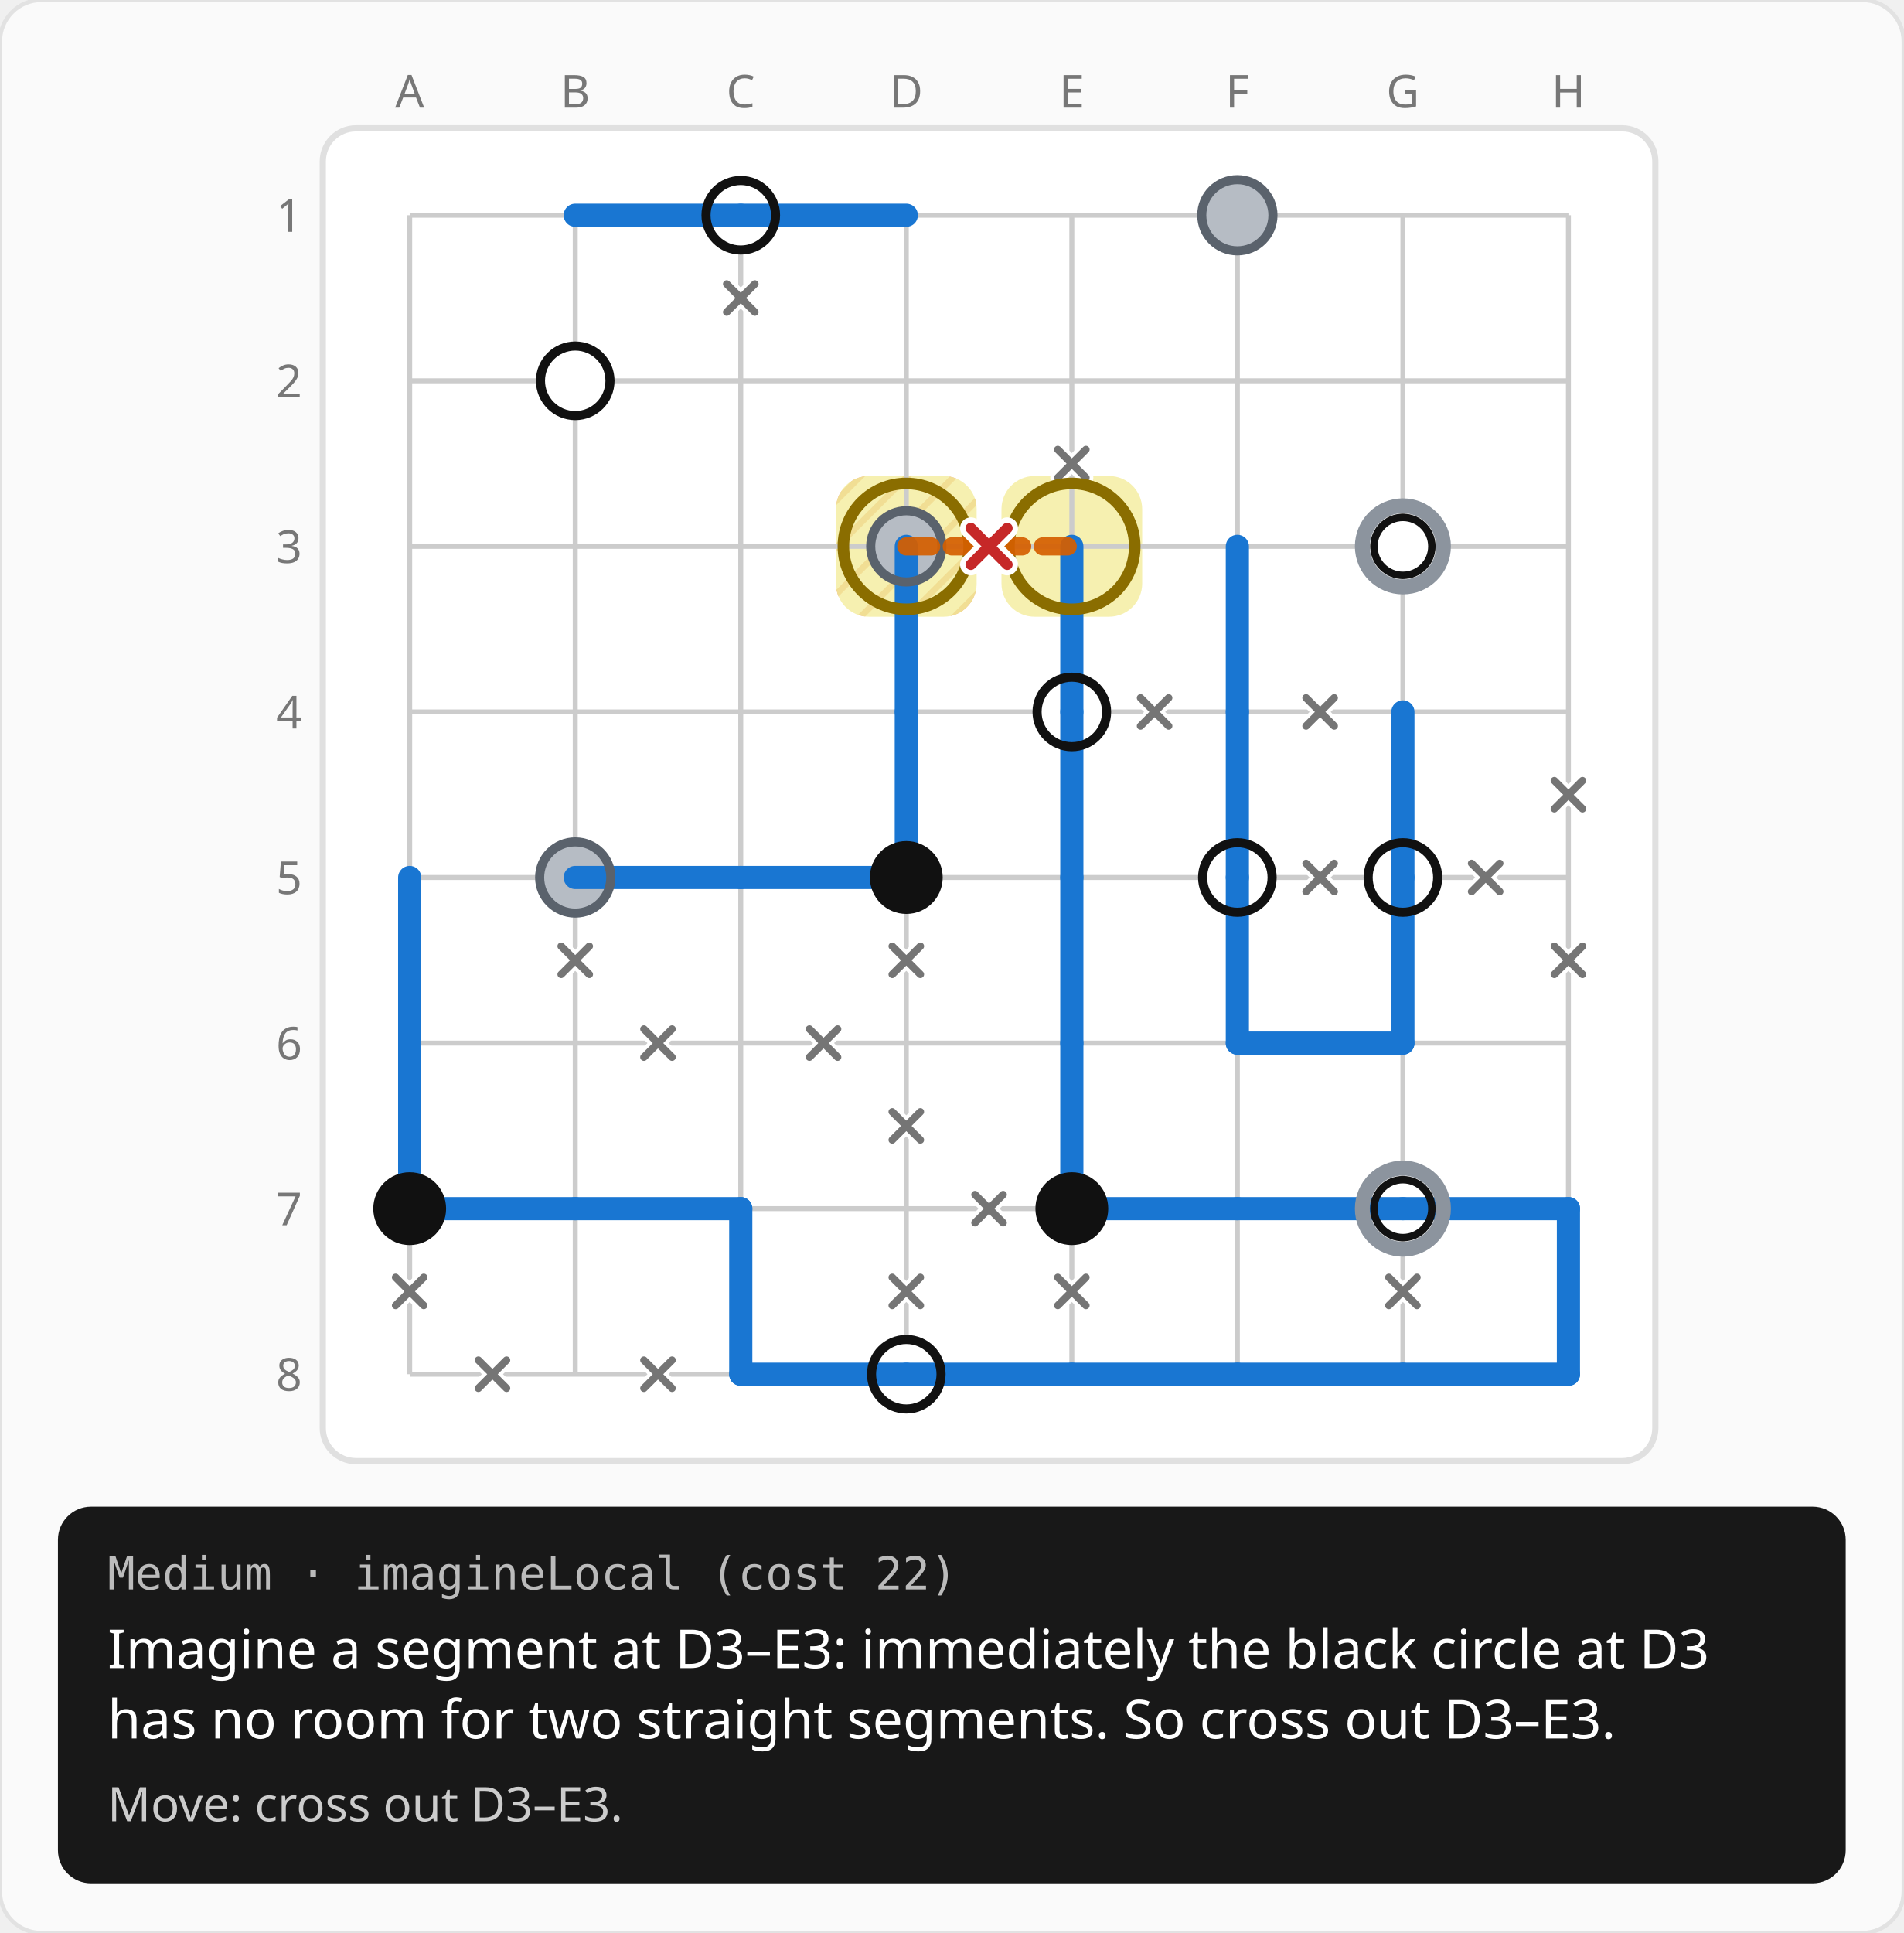
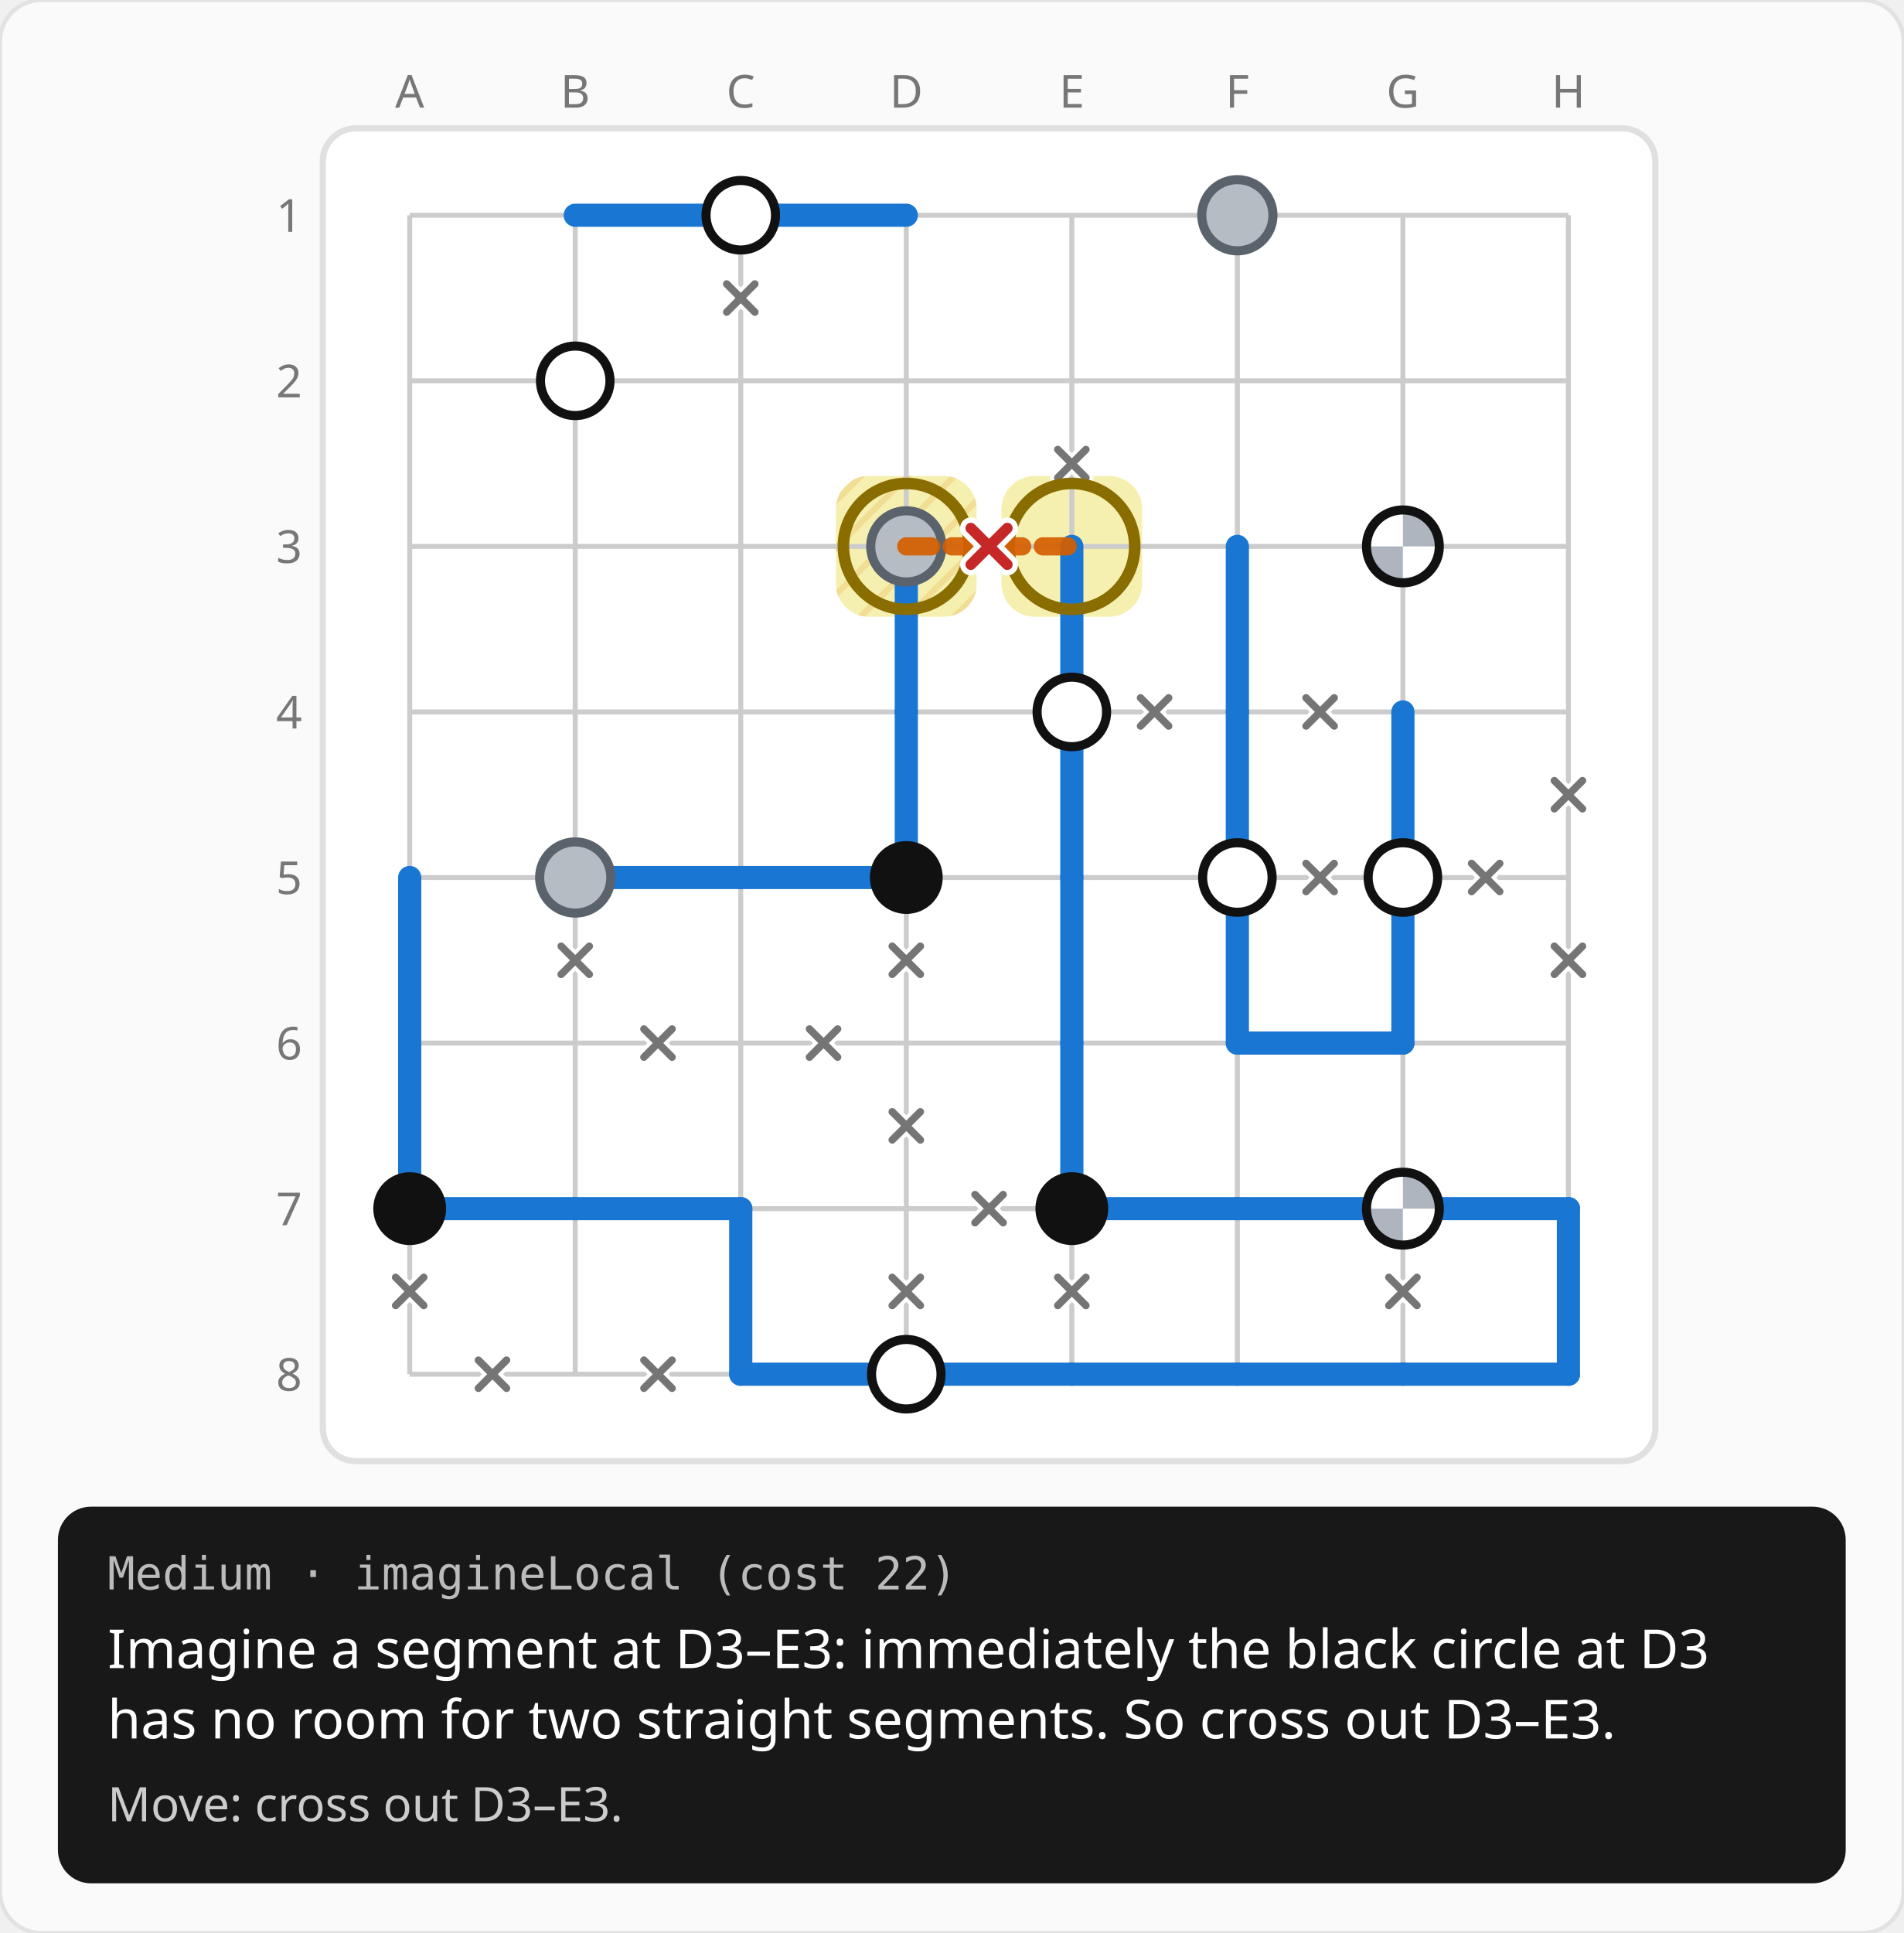
<svg xmlns="http://www.w3.org/2000/svg" width="460" height="467" viewBox="0 0 460 467">
  <rect width="460" height="467" rx="10" fill="#fafafa" stroke="#e2e2e2" />
  <defs>
    <pattern id="hatch" width="8" height="8" patternUnits="userSpaceOnUse" patternTransform="rotate(45)">
      <line x1="0" y1="0" x2="0" y2="8" stroke="#d55e00" stroke-width="3" opacity="0.55" />
    </pattern>
  </defs>
  <g transform="translate(59 12)">
    <text x="40" y="14" fill="#777777" font-size="11" font-family="system-ui, sans-serif" text-anchor="middle">A</text>
    <text x="80" y="14" fill="#777777" font-size="11" font-family="system-ui, sans-serif" text-anchor="middle">B</text>
    <text x="120" y="14" fill="#777777" font-size="11" font-family="system-ui, sans-serif" text-anchor="middle">C</text>
    <text x="160" y="14" fill="#777777" font-size="11" font-family="system-ui, sans-serif" text-anchor="middle">D</text>
    <text x="200" y="14" fill="#777777" font-size="11" font-family="system-ui, sans-serif" text-anchor="middle">E</text>
    <text x="240" y="14" fill="#777777" font-size="11" font-family="system-ui, sans-serif" text-anchor="middle">F</text>
    <text x="280" y="14" fill="#777777" font-size="11" font-family="system-ui, sans-serif" text-anchor="middle">G</text>
    <text x="320" y="14" fill="#777777" font-size="11" font-family="system-ui, sans-serif" text-anchor="middle">H</text>
    <text x="14" y="44" fill="#777777" font-size="11" font-family="system-ui, sans-serif" text-anchor="end">1</text>
    <text x="14" y="84" fill="#777777" font-size="11" font-family="system-ui, sans-serif" text-anchor="end">2</text>
    <text x="14" y="124" fill="#777777" font-size="11" font-family="system-ui, sans-serif" text-anchor="end">3</text>
    <text x="14" y="164" fill="#777777" font-size="11" font-family="system-ui, sans-serif" text-anchor="end">4</text>
    <text x="14" y="204" fill="#777777" font-size="11" font-family="system-ui, sans-serif" text-anchor="end">5</text>
    <text x="14" y="244" fill="#777777" font-size="11" font-family="system-ui, sans-serif" text-anchor="end">6</text>
    <text x="14" y="284" fill="#777777" font-size="11" font-family="system-ui, sans-serif" text-anchor="end">7</text>
    <text x="14" y="324" fill="#777777" font-size="11" font-family="system-ui, sans-serif" text-anchor="end">8</text>
    <g transform="translate(18 18)">
      <rect x="1" y="1" width="322" height="322" rx="8" fill="#ffffff" stroke="#e0e0e0" stroke-width="1.5" />
      <rect x="125" y="85" width="34" height="34" rx="8" fill="url(#hatch)" />
      <rect x="125" y="85" width="34" height="34" rx="8" fill="rgba(244,236,156,0.8)" />
      <rect x="165" y="85" width="34" height="34" rx="8" fill="rgba(244,236,156,0.8)" />
      <line x1="22" y1="22" x2="302" y2="22" stroke="#cccccc" stroke-width="1.2" />
      <line x1="22" y1="62" x2="302" y2="62" stroke="#cccccc" stroke-width="1.2" />
      <line x1="22" y1="102" x2="302" y2="102" stroke="#cccccc" stroke-width="1.2" />
      <line x1="22" y1="142" x2="302" y2="142" stroke="#cccccc" stroke-width="1.2" />
      <line x1="22" y1="182" x2="302" y2="182" stroke="#cccccc" stroke-width="1.2" />
      <line x1="22" y1="222" x2="302" y2="222" stroke="#cccccc" stroke-width="1.2" />
      <line x1="22" y1="262" x2="302" y2="262" stroke="#cccccc" stroke-width="1.2" />
      <line x1="22" y1="302" x2="302" y2="302" stroke="#cccccc" stroke-width="1.2" />
      <line x1="22" y1="22" x2="22" y2="302" stroke="#cccccc" stroke-width="1.2" />
      <line x1="62" y1="22" x2="62" y2="302" stroke="#cccccc" stroke-width="1.2" />
      <line x1="102" y1="22" x2="102" y2="302" stroke="#cccccc" stroke-width="1.2" />
      <line x1="142" y1="22" x2="142" y2="302" stroke="#cccccc" stroke-width="1.2" />
      <line x1="182" y1="22" x2="182" y2="302" stroke="#cccccc" stroke-width="1.2" />
      <line x1="222" y1="22" x2="222" y2="302" stroke="#cccccc" stroke-width="1.2" />
      <line x1="262" y1="22" x2="262" y2="302" stroke="#cccccc" stroke-width="1.2" />
      <line x1="302" y1="22" x2="302" y2="302" stroke="#cccccc" stroke-width="1.2" />
-       <circle cx="102" cy="22" r="8.4" fill="#ffffff" />
-       <circle cx="222" cy="22" r="8.6" fill="#b6bcc4" />
-       <circle cx="62" cy="62" r="8.4" fill="#ffffff" />
-       <circle cx="142" cy="102" r="8.6" fill="#b6bcc4" />
-       <circle cx="262" cy="102" r="7" fill="#ffffff" />
-       <circle cx="182" cy="142" r="8.4" fill="#ffffff" />
-       <circle cx="62" cy="182" r="8.6" fill="#b6bcc4" />
-       <circle cx="222" cy="182" r="8.4" fill="#ffffff" />
-       <circle cx="262" cy="182" r="8.4" fill="#ffffff" />
-       <circle cx="262" cy="262" r="7" fill="#ffffff" />
-       <circle cx="142" cy="302" r="8.4" fill="#ffffff" />
      <line x1="62" y1="22" x2="102" y2="22" stroke="#1976d2" stroke-width="5.6" stroke-linecap="round" />
      <line x1="102" y1="22" x2="142" y2="22" stroke="#1976d2" stroke-width="5.6" stroke-linecap="round" />
      <line x1="142" y1="102" x2="142" y2="142" stroke="#1976d2" stroke-width="5.6" stroke-linecap="round" />
      <line x1="182" y1="102" x2="182" y2="142" stroke="#1976d2" stroke-width="5.6" stroke-linecap="round" />
      <line x1="222" y1="102" x2="222" y2="142" stroke="#1976d2" stroke-width="5.6" stroke-linecap="round" />
      <line x1="142" y1="142" x2="142" y2="182" stroke="#1976d2" stroke-width="5.6" stroke-linecap="round" />
      <line x1="182" y1="142" x2="182" y2="182" stroke="#1976d2" stroke-width="5.6" stroke-linecap="round" />
      <line x1="222" y1="142" x2="222" y2="182" stroke="#1976d2" stroke-width="5.6" stroke-linecap="round" />
      <line x1="262" y1="142" x2="262" y2="182" stroke="#1976d2" stroke-width="5.6" stroke-linecap="round" />
      <line x1="22" y1="182" x2="22" y2="222" stroke="#1976d2" stroke-width="5.6" stroke-linecap="round" />
      <line x1="62" y1="182" x2="102" y2="182" stroke="#1976d2" stroke-width="5.6" stroke-linecap="round" />
      <line x1="102" y1="182" x2="142" y2="182" stroke="#1976d2" stroke-width="5.6" stroke-linecap="round" />
      <line x1="182" y1="182" x2="182" y2="222" stroke="#1976d2" stroke-width="5.6" stroke-linecap="round" />
      <line x1="222" y1="182" x2="222" y2="222" stroke="#1976d2" stroke-width="5.6" stroke-linecap="round" />
      <line x1="262" y1="182" x2="262" y2="222" stroke="#1976d2" stroke-width="5.6" stroke-linecap="round" />
      <line x1="22" y1="222" x2="22" y2="262" stroke="#1976d2" stroke-width="5.6" stroke-linecap="round" />
      <line x1="182" y1="222" x2="182" y2="262" stroke="#1976d2" stroke-width="5.6" stroke-linecap="round" />
      <line x1="222" y1="222" x2="262" y2="222" stroke="#1976d2" stroke-width="5.6" stroke-linecap="round" />
      <line x1="22" y1="262" x2="62" y2="262" stroke="#1976d2" stroke-width="5.6" stroke-linecap="round" />
      <line x1="62" y1="262" x2="102" y2="262" stroke="#1976d2" stroke-width="5.6" stroke-linecap="round" />
      <line x1="102" y1="262" x2="102" y2="302" stroke="#1976d2" stroke-width="5.6" stroke-linecap="round" />
      <line x1="182" y1="262" x2="222" y2="262" stroke="#1976d2" stroke-width="5.6" stroke-linecap="round" />
      <line x1="222" y1="262" x2="262" y2="262" stroke="#1976d2" stroke-width="5.6" stroke-linecap="round" />
      <line x1="262" y1="262" x2="302" y2="262" stroke="#1976d2" stroke-width="5.6" stroke-linecap="round" />
      <line x1="302" y1="262" x2="302" y2="302" stroke="#1976d2" stroke-width="5.6" stroke-linecap="round" />
      <line x1="102" y1="302" x2="142" y2="302" stroke="#1976d2" stroke-width="5.6" stroke-linecap="round" />
      <line x1="142" y1="302" x2="182" y2="302" stroke="#1976d2" stroke-width="5.6" stroke-linecap="round" />
      <line x1="182" y1="302" x2="222" y2="302" stroke="#1976d2" stroke-width="5.6" stroke-linecap="round" />
      <line x1="222" y1="302" x2="262" y2="302" stroke="#1976d2" stroke-width="5.6" stroke-linecap="round" />
      <line x1="262" y1="302" x2="302" y2="302" stroke="#1976d2" stroke-width="5.6" stroke-linecap="round" />
+       <circle cx="102" cy="22" r="8.4" fill="#ffffff" />
      <circle cx="102" cy="22" r="8.4" fill="none" stroke="#111111" stroke-width="2.2" />
+       <circle cx="222" cy="22" r="8.6" fill="#b6bcc4" />
      <circle cx="222" cy="22" r="8.6" fill="none" stroke="#5a626c" stroke-width="2.2" />
+       <circle cx="62" cy="62" r="8.4" fill="#ffffff" />
      <circle cx="62" cy="62" r="8.4" fill="none" stroke="#111111" stroke-width="2.2" />
+       <circle cx="142" cy="102" r="8.6" fill="#b6bcc4" />
      <circle cx="142" cy="102" r="8.6" fill="none" stroke="#5a626c" stroke-width="2.2" />
-       <circle cx="262" cy="102" r="9.8" fill="none" stroke="#8c949e" stroke-width="3.6" />
-       <circle cx="262" cy="102" r="7" fill="none" stroke="#111111" stroke-width="1.8" />
+       <circle cx="262" cy="102" r="8.8" fill="#ffffff" />
+       <path d="M262 102V93.2A8.8 8.8 0 0 1 270.8 102ZM262 102V110.8A8.8 8.8 0 0 1 253.2 102Z" fill="#aeb5be" />
+       <circle cx="262" cy="102" r="8.8" fill="none" stroke="#111111" stroke-width="2.2" />
+       <circle cx="182" cy="142" r="8.4" fill="#ffffff" />
      <circle cx="182" cy="142" r="8.4" fill="none" stroke="#111111" stroke-width="2.2" />
+       <circle cx="62" cy="182" r="8.6" fill="#b6bcc4" />
      <circle cx="62" cy="182" r="8.6" fill="none" stroke="#5a626c" stroke-width="2.2" />
      <circle cx="142" cy="182" r="8.8" fill="#111111" />
+       <circle cx="222" cy="182" r="8.4" fill="#ffffff" />
      <circle cx="222" cy="182" r="8.4" fill="none" stroke="#111111" stroke-width="2.2" />
+       <circle cx="262" cy="182" r="8.4" fill="#ffffff" />
      <circle cx="262" cy="182" r="8.4" fill="none" stroke="#111111" stroke-width="2.2" />
      <circle cx="22" cy="262" r="8.8" fill="#111111" />
      <circle cx="182" cy="262" r="8.8" fill="#111111" />
-       <circle cx="262" cy="262" r="9.8" fill="none" stroke="#8c949e" stroke-width="3.6" />
-       <circle cx="262" cy="262" r="7" fill="none" stroke="#111111" stroke-width="1.8" />
+       <circle cx="262" cy="262" r="8.8" fill="#ffffff" />
+       <path d="M262 262V253.2A8.8 8.8 0 0 1 270.8 262ZM262 262V270.8A8.8 8.8 0 0 1 253.2 262Z" fill="#aeb5be" />
+       <circle cx="262" cy="262" r="8.8" fill="none" stroke="#111111" stroke-width="2.2" />
+       <circle cx="142" cy="302" r="8.4" fill="#ffffff" />
      <circle cx="142" cy="302" r="8.4" fill="none" stroke="#111111" stroke-width="2.2" />
      <path d="M98.6 38.6L105.4 45.4M98.6 45.4L105.4 38.6" stroke="#ffffff" stroke-width="3.6" stroke-linecap="round" />
      <path d="M98.6 38.6L105.4 45.4M98.6 45.4L105.4 38.6" stroke="#757575" stroke-width="1.8" stroke-linecap="round" />
      <path d="M178.6 78.6L185.4 85.4M178.6 85.4L185.4 78.6" stroke="#ffffff" stroke-width="3.6" stroke-linecap="round" />
      <path d="M178.6 78.6L185.4 85.4M178.6 85.4L185.4 78.6" stroke="#757575" stroke-width="1.8" stroke-linecap="round" />
      <path d="M198.6 138.6L205.4 145.4M198.6 145.4L205.4 138.6" stroke="#ffffff" stroke-width="3.6" stroke-linecap="round" />
      <path d="M198.6 138.6L205.4 145.4M198.6 145.4L205.4 138.6" stroke="#757575" stroke-width="1.8" stroke-linecap="round" />
      <path d="M238.6 138.6L245.4 145.4M238.6 145.4L245.4 138.6" stroke="#ffffff" stroke-width="3.6" stroke-linecap="round" />
      <path d="M238.6 138.6L245.4 145.4M238.6 145.4L245.4 138.6" stroke="#757575" stroke-width="1.8" stroke-linecap="round" />
      <path d="M298.6 158.6L305.4 165.4M298.6 165.4L305.4 158.6" stroke="#ffffff" stroke-width="3.6" stroke-linecap="round" />
      <path d="M298.6 158.6L305.4 165.4M298.6 165.4L305.4 158.6" stroke="#757575" stroke-width="1.8" stroke-linecap="round" />
      <path d="M58.6 198.6L65.4 205.4M58.6 205.4L65.4 198.6" stroke="#ffffff" stroke-width="3.6" stroke-linecap="round" />
      <path d="M58.6 198.6L65.4 205.4M58.6 205.4L65.4 198.6" stroke="#757575" stroke-width="1.8" stroke-linecap="round" />
      <path d="M138.6 198.6L145.4 205.4M138.6 205.4L145.4 198.6" stroke="#ffffff" stroke-width="3.6" stroke-linecap="round" />
      <path d="M138.6 198.6L145.4 205.4M138.6 205.4L145.4 198.6" stroke="#757575" stroke-width="1.8" stroke-linecap="round" />
      <path d="M238.6 178.6L245.4 185.4M238.6 185.4L245.4 178.6" stroke="#ffffff" stroke-width="3.6" stroke-linecap="round" />
      <path d="M238.6 178.6L245.4 185.4M238.6 185.4L245.4 178.6" stroke="#757575" stroke-width="1.8" stroke-linecap="round" />
      <path d="M278.6 178.6L285.4 185.4M278.6 185.4L285.4 178.6" stroke="#ffffff" stroke-width="3.6" stroke-linecap="round" />
      <path d="M278.6 178.6L285.4 185.4M278.6 185.4L285.4 178.6" stroke="#757575" stroke-width="1.8" stroke-linecap="round" />
      <path d="M298.6 198.6L305.4 205.4M298.6 205.4L305.4 198.6" stroke="#ffffff" stroke-width="3.6" stroke-linecap="round" />
      <path d="M298.6 198.6L305.4 205.4M298.6 205.4L305.4 198.6" stroke="#757575" stroke-width="1.8" stroke-linecap="round" />
      <path d="M78.6 218.6L85.4 225.4M78.6 225.4L85.4 218.6" stroke="#ffffff" stroke-width="3.6" stroke-linecap="round" />
      <path d="M78.6 218.6L85.4 225.4M78.6 225.4L85.4 218.6" stroke="#757575" stroke-width="1.8" stroke-linecap="round" />
      <path d="M118.6 218.6L125.4 225.4M118.6 225.4L125.4 218.6" stroke="#ffffff" stroke-width="3.6" stroke-linecap="round" />
      <path d="M118.6 218.6L125.4 225.4M118.6 225.4L125.4 218.6" stroke="#757575" stroke-width="1.8" stroke-linecap="round" />
      <path d="M138.6 238.6L145.4 245.4M138.6 245.4L145.4 238.6" stroke="#ffffff" stroke-width="3.6" stroke-linecap="round" />
      <path d="M138.6 238.6L145.4 245.4M138.6 245.4L145.4 238.6" stroke="#757575" stroke-width="1.8" stroke-linecap="round" />
      <path d="M18.6 278.6L25.4 285.4M18.6 285.4L25.4 278.6" stroke="#ffffff" stroke-width="3.6" stroke-linecap="round" />
      <path d="M18.6 278.6L25.4 285.4M18.6 285.4L25.4 278.6" stroke="#757575" stroke-width="1.8" stroke-linecap="round" />
      <path d="M158.6 258.6L165.4 265.4M158.6 265.4L165.4 258.6" stroke="#ffffff" stroke-width="3.6" stroke-linecap="round" />
      <path d="M158.6 258.6L165.4 265.4M158.6 265.4L165.4 258.6" stroke="#757575" stroke-width="1.8" stroke-linecap="round" />
      <path d="M138.6 278.6L145.4 285.4M138.6 285.4L145.4 278.6" stroke="#ffffff" stroke-width="3.6" stroke-linecap="round" />
      <path d="M138.6 278.6L145.4 285.4M138.6 285.4L145.4 278.6" stroke="#757575" stroke-width="1.8" stroke-linecap="round" />
      <path d="M178.6 278.6L185.4 285.4M178.6 285.4L185.4 278.6" stroke="#ffffff" stroke-width="3.6" stroke-linecap="round" />
      <path d="M178.6 278.6L185.4 285.4M178.6 285.4L185.4 278.6" stroke="#757575" stroke-width="1.8" stroke-linecap="round" />
      <path d="M258.6 278.6L265.4 285.4M258.6 285.4L265.4 278.6" stroke="#ffffff" stroke-width="3.6" stroke-linecap="round" />
      <path d="M258.6 278.6L265.4 285.4M258.6 285.4L265.4 278.6" stroke="#757575" stroke-width="1.8" stroke-linecap="round" />
      <path d="M38.6 298.6L45.4 305.4M38.6 305.4L45.4 298.6" stroke="#ffffff" stroke-width="3.6" stroke-linecap="round" />
      <path d="M38.6 298.6L45.4 305.4M38.6 305.4L45.4 298.6" stroke="#757575" stroke-width="1.8" stroke-linecap="round" />
      <path d="M78.6 298.6L85.4 305.4M78.6 305.4L85.4 298.6" stroke="#ffffff" stroke-width="3.6" stroke-linecap="round" />
      <path d="M78.6 298.6L85.4 305.4M78.6 305.4L85.4 298.6" stroke="#757575" stroke-width="1.8" stroke-linecap="round" />
      <circle cx="142" cy="102" r="15.2" fill="none" stroke="#8a6d00" stroke-width="2.8" />
      <circle cx="182" cy="102" r="15.2" fill="none" stroke="#8a6d00" stroke-width="2.8" />
      <line x1="142" y1="102" x2="182" y2="102" stroke="#d55e00" stroke-width="4.4" stroke-linecap="round" stroke-dasharray="6 5" opacity="0.92" />
      <path d="M157.6 97.6L166.4 106.4M157.6 106.4L166.4 97.6" stroke="#ffffff" stroke-width="5.2" stroke-linecap="round" />
      <path d="M157.6 97.6L166.4 106.4M157.6 106.4L166.4 97.6" stroke="#c62828" stroke-width="2.6" stroke-linecap="round" />
    </g>
  </g>
  <rect x="14" y="364" width="432" height="91" rx="8" fill="#181818" />
  <text x="26" y="384" fill="#bbbbbb" font-size="11" font-family="ui-monospace, Menlo, monospace">Medium · imagineLocal (cost 22)</text>
  <text x="26" y="403" fill="#ffffff" font-size="13" font-family="system-ui, sans-serif">Imagine a segment at D3–E3: immediately the black circle at D3</text>
  <text x="26" y="420" fill="#ffffff" font-size="13" font-family="system-ui, sans-serif">has no room for two straight segments. So cross out D3–E3.</text>
  <text x="26" y="440" fill="#cccccc" font-size="11.5" font-family="system-ui, sans-serif">Move: cross out D3–E3.</text>
</svg>
